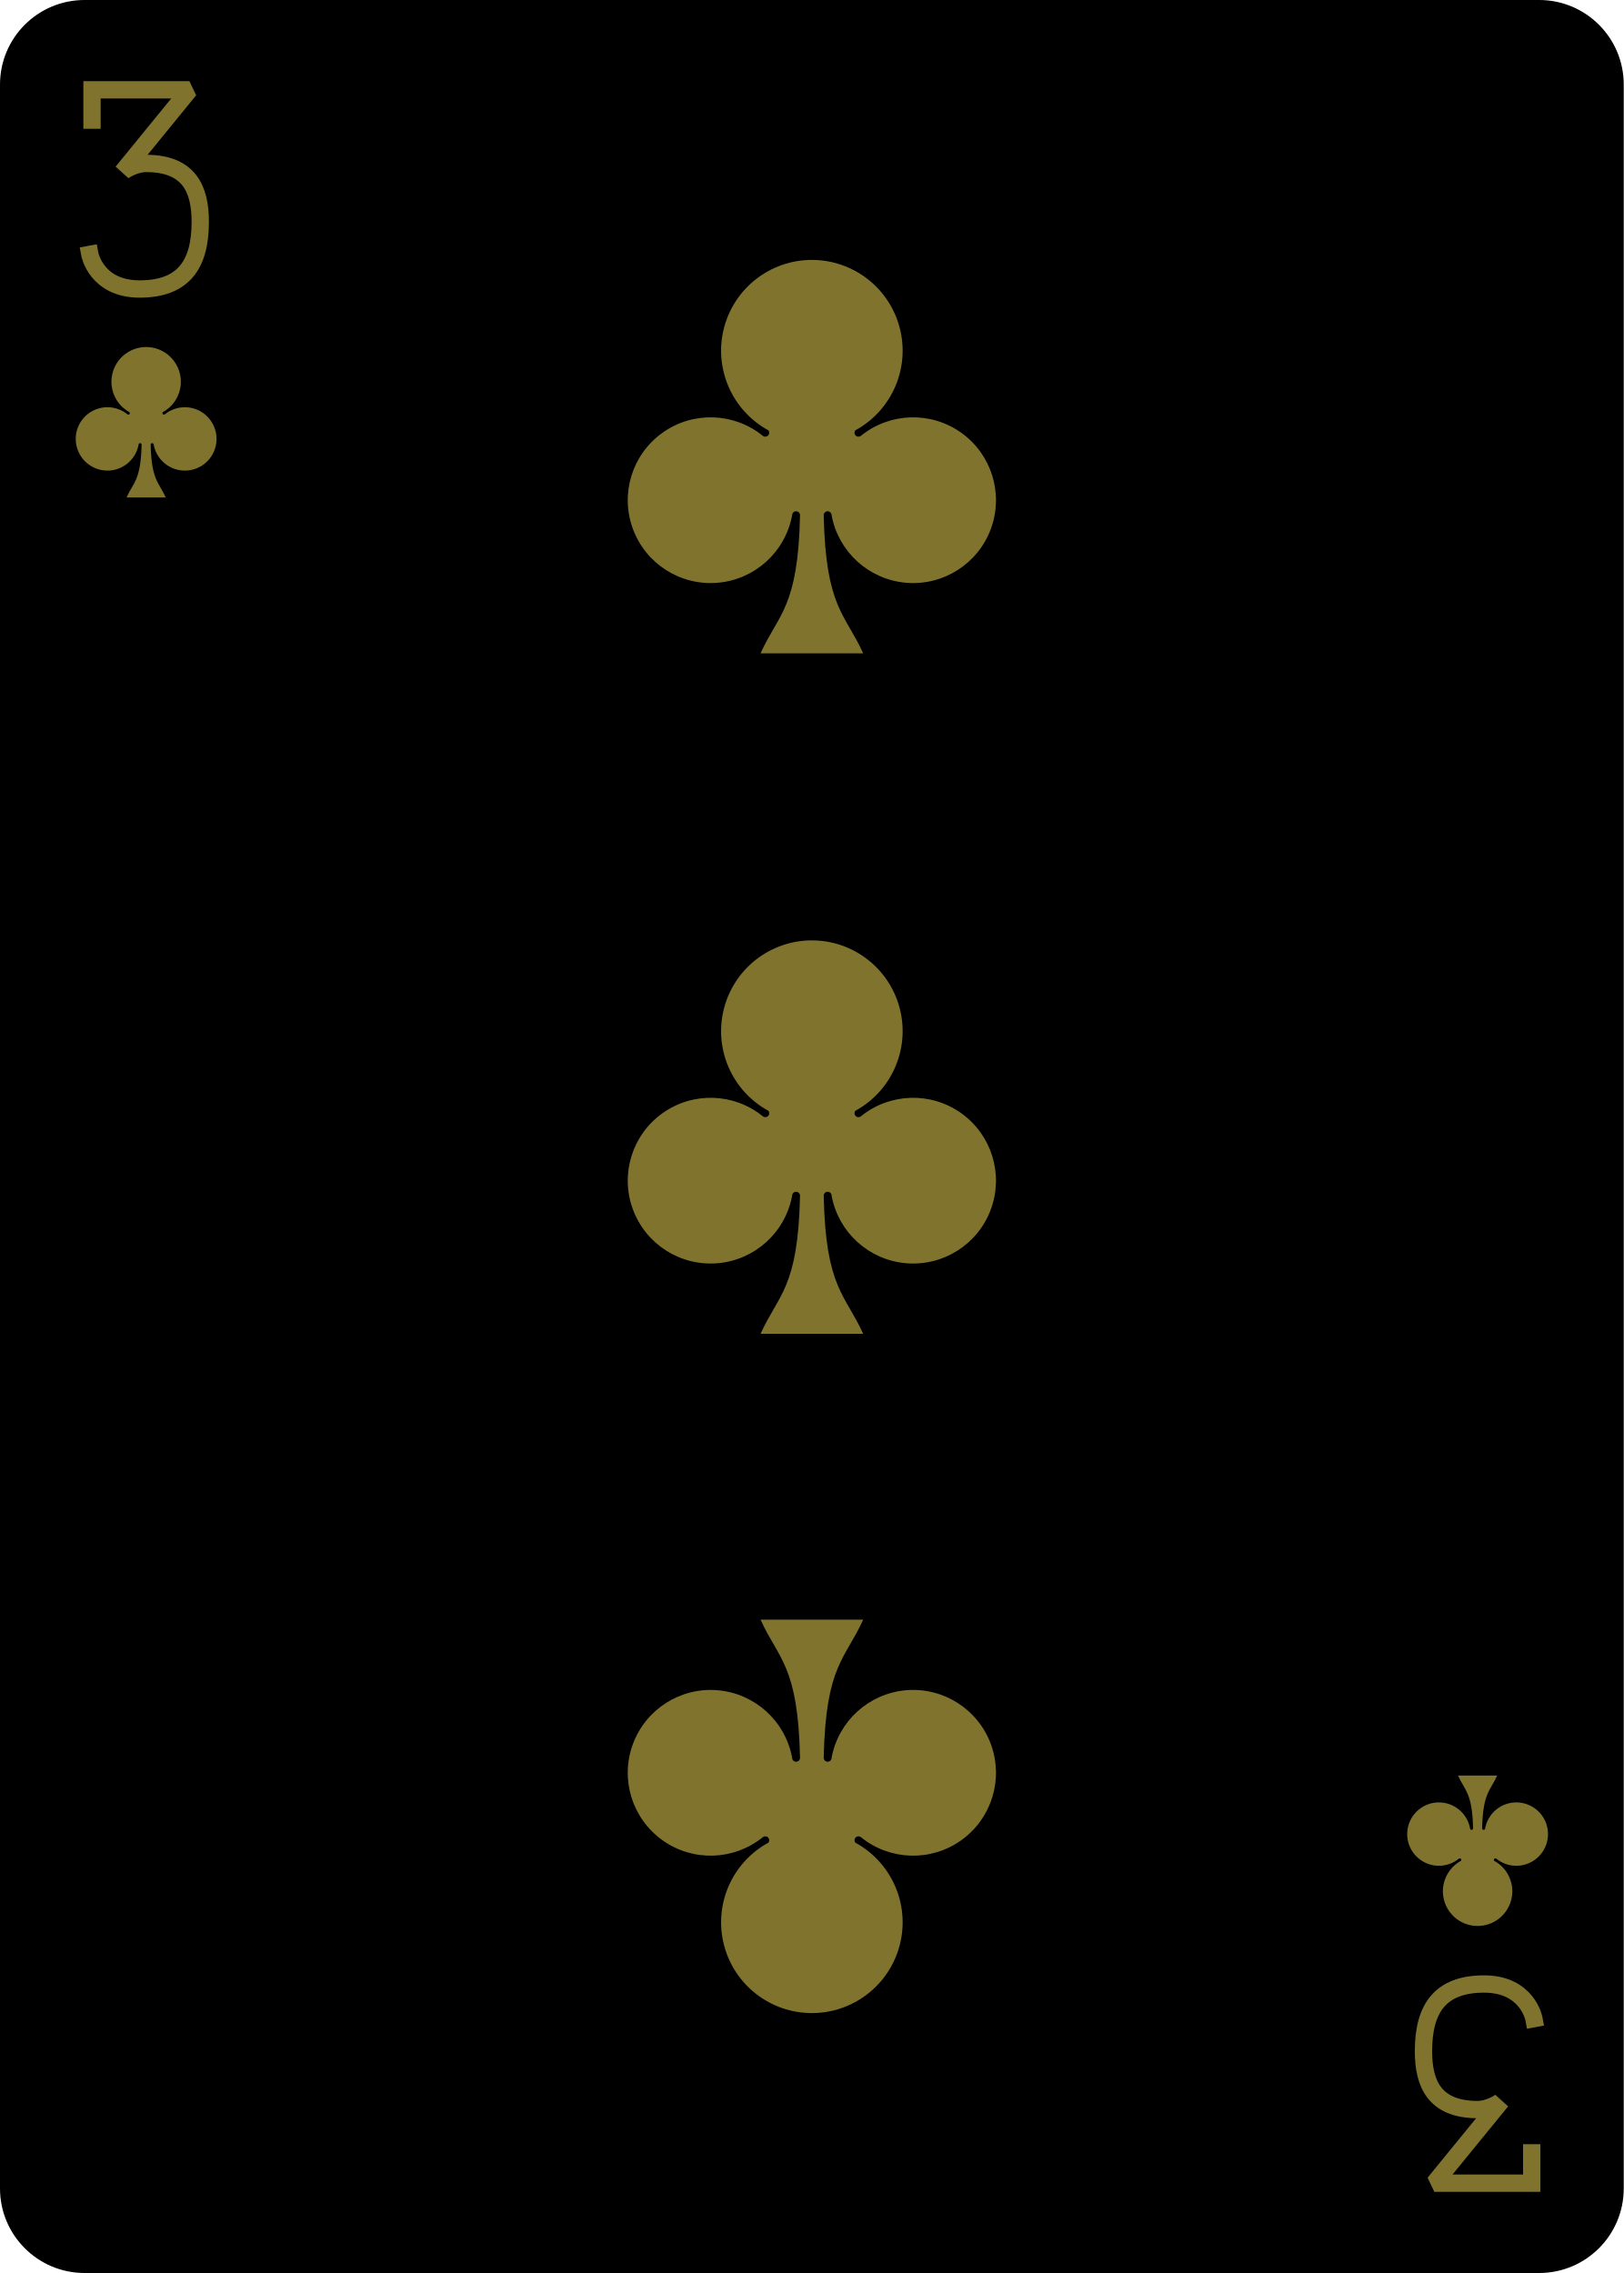
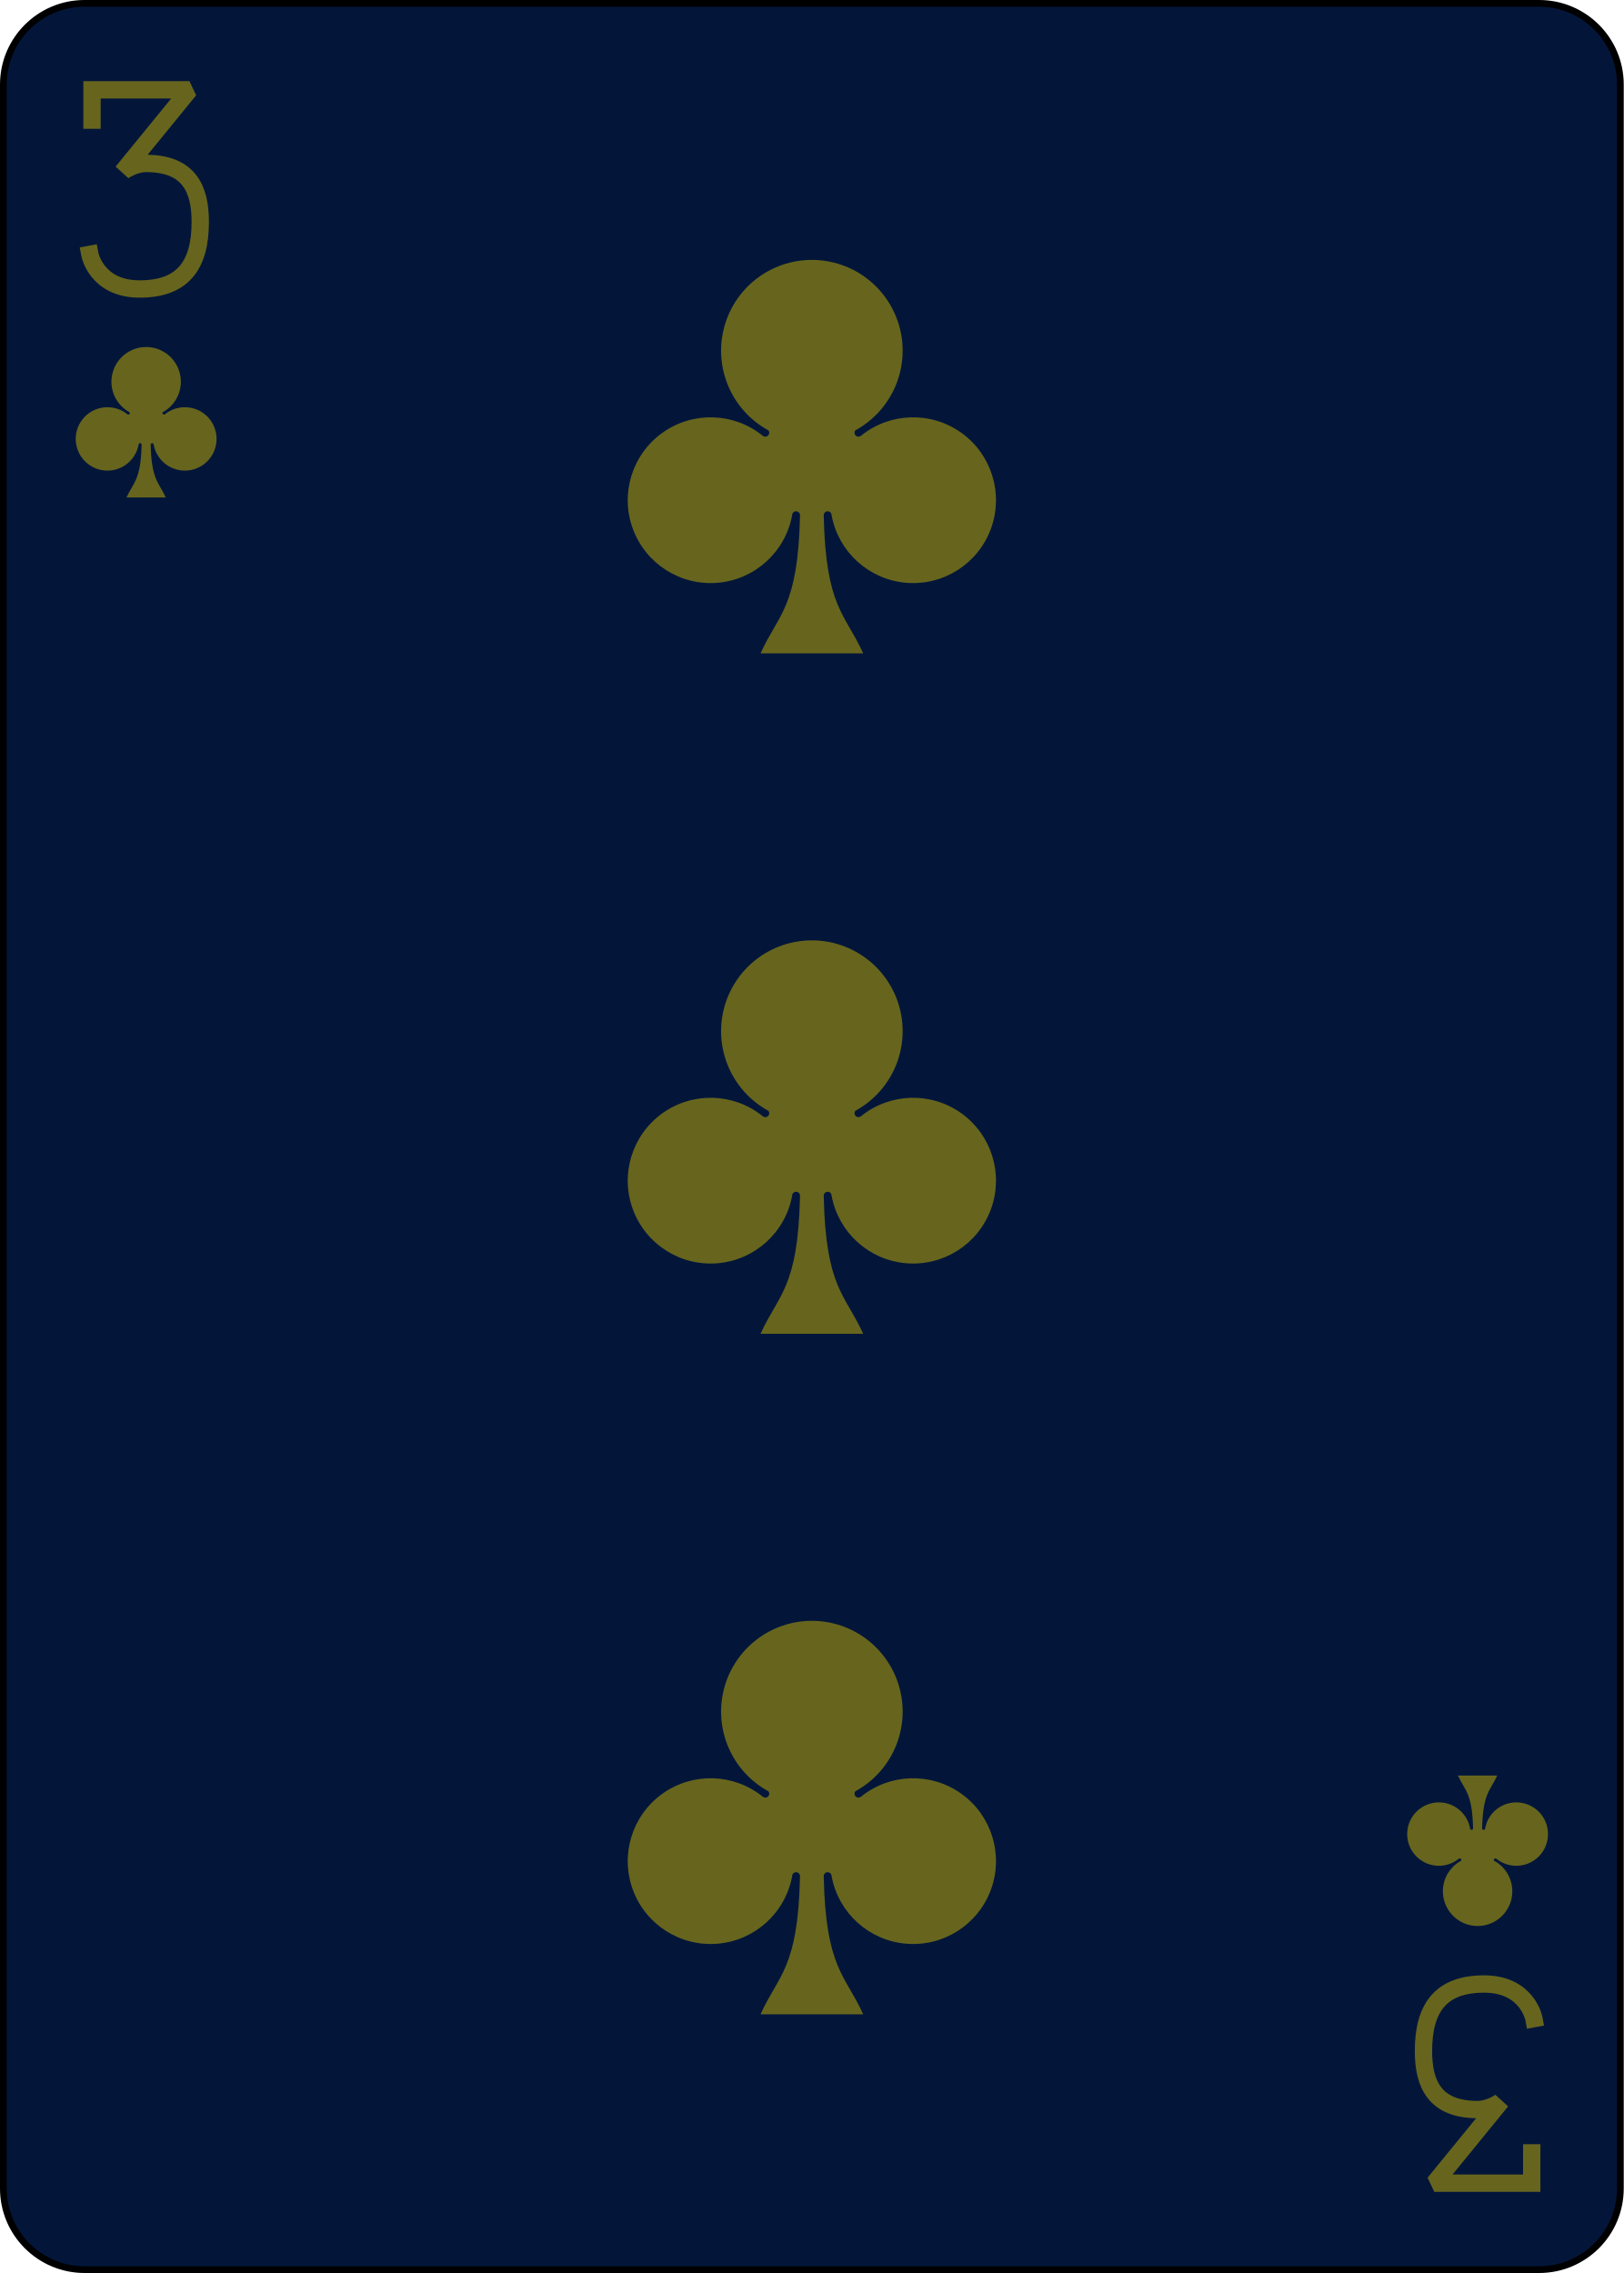
<svg xmlns="http://www.w3.org/2000/svg" xmlns:xlink="http://www.w3.org/1999/xlink" class="card" face="3C" height="3.5in" preserveAspectRatio="none" viewBox="-120 -168 240 336" width="2.5in">
  <symbol id="SC3" viewBox="-600 -600 1200 1200" preserveAspectRatio="xMinYMid">
-     <path d="M30 150C35 385 85 400 130 500L-130 500C-85 400 -35 385 -30 150A10 10 0 0 0 -50 150A210 210 0 1 1 -124 -51A10 10 0 0 0 -110 -65A230 230 0 1 1 110 -65A10 10 0 0 0 124 -51A210 210 0 1 1 50 150A10 10 0 0 0 30 150Z" fill="#7f732e" />
+     <path d="M30 150C35 385 85 400 130 500L-130 500C-85 400 -35 385 -30 150A10 10 0 0 0 -50 150A210 210 0 1 1 -124 -51A10 10 0 0 0 -110 -65A230 230 0 1 1 110 -65A10 10 0 0 0 124 -51A210 210 0 1 1 50 150A10 10 0 0 0 30 150Z" fill="#67651d" />
  </symbol>
  <symbol id="VC3" viewBox="-500 -500 1000 1000" preserveAspectRatio="xMinYMid">
-     <path d="M-250 -320L-250 -460L200 -460L-110 -80C-100 -90 -50 -120 0 -120C200 -120 250 0 250 150C250 350 170 460 -30 460C-230 460 -260 300 -260 300" stroke="#7f732e" stroke-width="80" stroke-linecap="square" stroke-miterlimit="1.5" fill="none" />
+     <path d="M-250 -320L-250 -460L200 -460L-110 -80C-100 -90 -50 -120 0 -120C200 -120 250 0 250 150C250 350 170 460 -30 460C-230 460 -260 300 -260 300" stroke="#67651d" stroke-width="80" stroke-linecap="square" stroke-miterlimit="1.5" fill="none" />
  </symbol>
-   <rect width="239" height="335" x="-119.5" y="-167.5" rx="12" ry="12" fill="#000000" stroke="black" />
+   <rect width="239" height="335" x="-119.5" y="-167.5" rx="12" ry="12" fill="#03163a" stroke="black" />
  <use xlink:href="#VC3" height="32" x="-114.4" y="-156" />
  <use xlink:href="#SC3" height="26.769" x="-111.784" y="-119" />
  <use xlink:href="#SC3" height="70" x="-35" y="-135.588" />
  <use xlink:href="#SC3" height="70" x="-35" y="-35" />
+   <use xlink:href="#SC3" height="70" x="-35" y="65.588" />
  <g transform="rotate(180)">
    <use xlink:href="#VC3" height="32" x="-114.4" y="-156" />
    <use xlink:href="#SC3" height="26.769" x="-111.784" y="-119" />
-     <use xlink:href="#SC3" height="70" x="-35" y="-135.588" />
  </g>
</svg>
